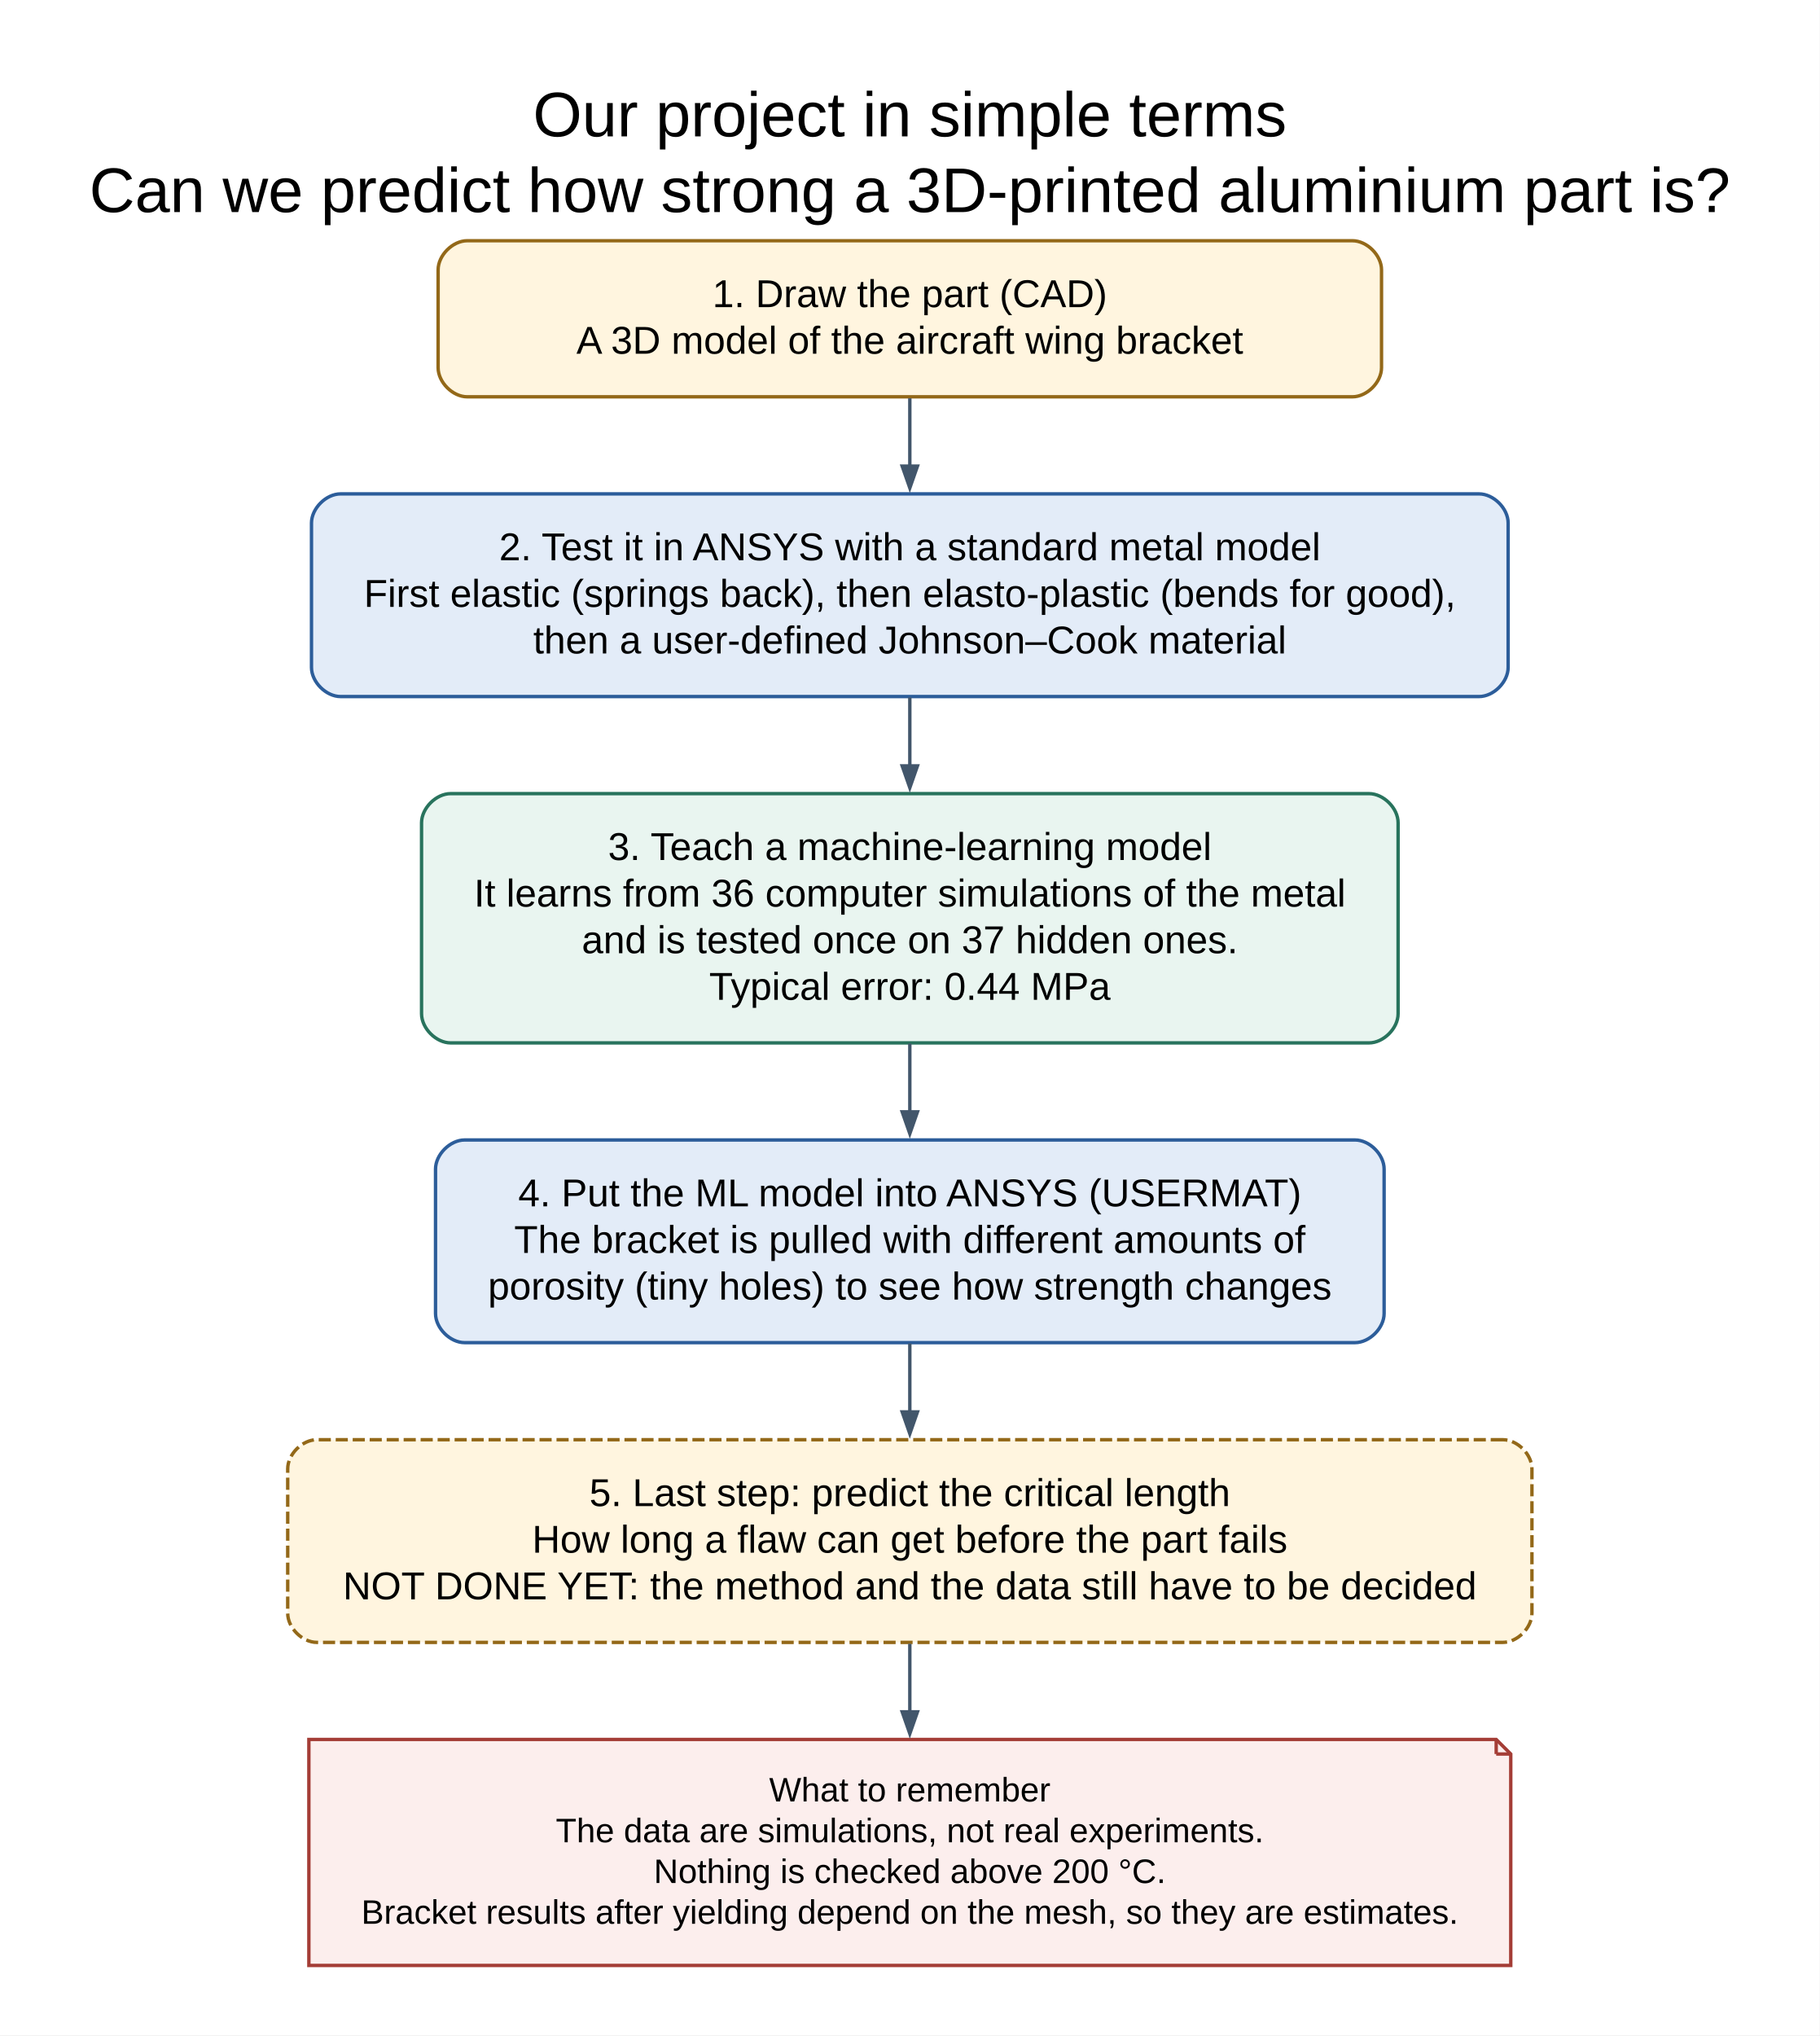
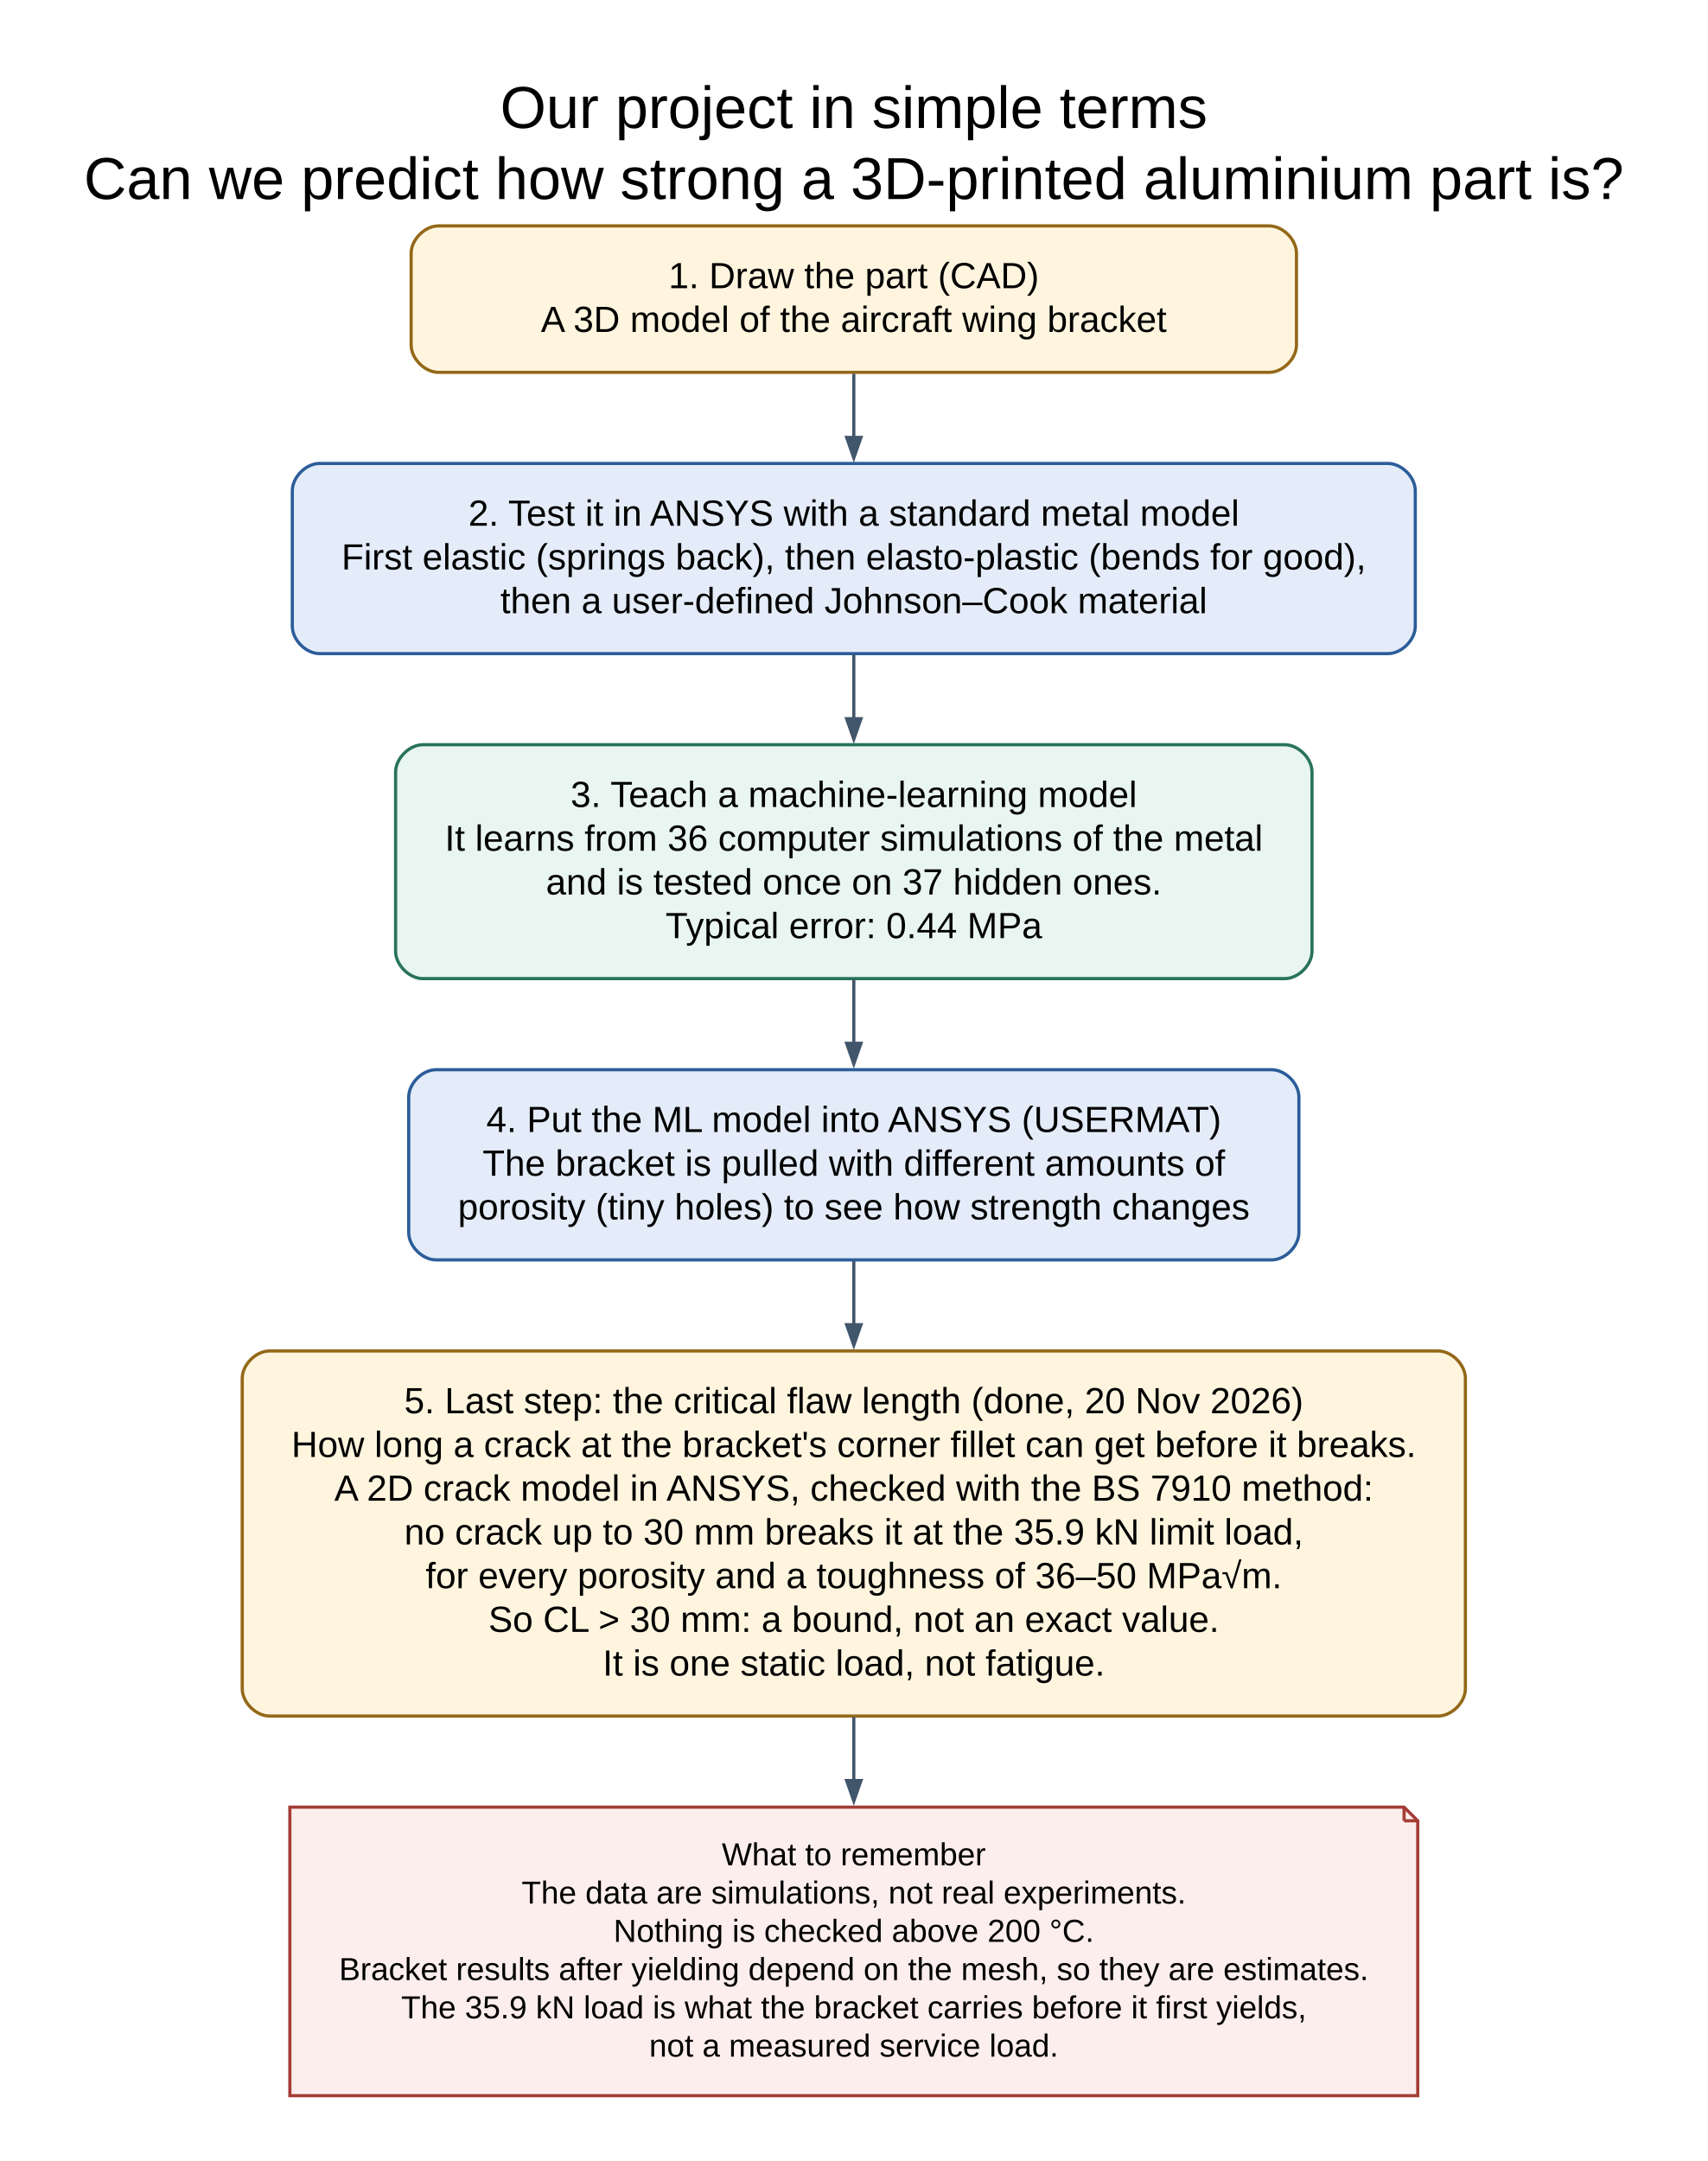
- <svg xmlns="http://www.w3.org/2000/svg" width="750pt" height="839pt" viewBox="0.00 0.00 750.00 839.00">
-   <g id="graph0" class="graph" transform="scale(1 1) rotate(0) translate(28.8 809.92)">
-     <polygon fill="white" stroke="none" points="-28.8,28.8 -28.8,-809.92 721.12,-809.92 721.12,28.8 -28.8,28.8" />
-     <text xml:space="preserve" text-anchor="middle" x="346.16" y="-753.72" font-family="Arial" font-size="26.00">Our project in simple terms</text>
-     <text xml:space="preserve" text-anchor="middle" x="346.16" y="-722.52" font-family="Arial" font-size="26.00">Can we predict how strong a 3D-printed aluminium part is?</text>
+ <svg xmlns="http://www.w3.org/2000/svg" width="750pt" height="949pt" viewBox="0.00 0.00 750.00 949.00">
+   <g id="graph0" class="graph" transform="scale(1 1) rotate(0) translate(28.8 920.32)">
+     <polygon fill="white" stroke="none" points="-28.8,28.8 -28.8,-920.32 721.12,-920.32 721.12,28.8 -28.8,28.8" />
+     <text xml:space="preserve" text-anchor="middle" x="346.16" y="-864.12" font-family="Arial" font-size="26.00">Our project in simple terms</text>
+     <text xml:space="preserve" text-anchor="middle" x="346.16" y="-832.92" font-family="Arial" font-size="26.00">Can we predict how strong a 3D-printed aluminium part is?</text>
    <g id="node1" class="node">
-       <path fill="#fff5df" stroke="#936818" stroke-width="1.4" d="M528.56,-710.72C528.56,-710.72 163.76,-710.72 163.76,-710.72 157.76,-710.72 151.76,-704.72 151.76,-698.72 151.76,-698.72 151.76,-658.4 151.76,-658.4 151.76,-652.4 157.76,-646.4 163.76,-646.4 163.76,-646.4 528.56,-646.4 528.56,-646.4 534.56,-646.4 540.56,-652.4 540.56,-658.4 540.56,-658.4 540.56,-698.72 540.56,-698.72 540.56,-704.72 534.56,-710.72 528.56,-710.72" />
-       <text xml:space="preserve" text-anchor="middle" x="346.16" y="-683.36" font-family="Arial" font-size="16.00">1. Draw the part (CAD)</text>
-       <text xml:space="preserve" text-anchor="middle" x="346.16" y="-664.16" font-family="Arial" font-size="16.00">A 3D model of the aircraft wing bracket</text>
+       <path fill="#fff5df" stroke="#936818" stroke-width="1.4" d="M528.56,-821.12C528.56,-821.12 163.76,-821.12 163.76,-821.12 157.76,-821.12 151.76,-815.12 151.76,-809.12 151.76,-809.12 151.76,-768.8 151.76,-768.8 151.76,-762.8 157.76,-756.8 163.76,-756.8 163.76,-756.8 528.56,-756.8 528.56,-756.8 534.56,-756.8 540.56,-762.8 540.56,-768.8 540.56,-768.8 540.56,-809.12 540.56,-809.12 540.56,-815.12 534.56,-821.12 528.56,-821.12" />
+       <text xml:space="preserve" text-anchor="middle" x="346.16" y="-793.76" font-family="Arial" font-size="16.00">1. Draw the part (CAD)</text>
+       <text xml:space="preserve" text-anchor="middle" x="346.16" y="-774.56" font-family="Arial" font-size="16.00">A 3D model of the aircraft wing bracket</text>
    </g>
    <g id="node2" class="node">
-       <path fill="#e3ecf8" stroke="#2c5d9a" stroke-width="1.4" d="M580.74,-606.4C580.74,-606.4 111.57,-606.4 111.57,-606.4 105.57,-606.4 99.57,-600.4 99.57,-594.4 99.57,-594.4 99.57,-534.88 99.57,-534.88 99.57,-528.88 105.57,-522.88 111.57,-522.88 111.57,-522.88 580.74,-522.88 580.74,-522.88 586.74,-522.88 592.74,-528.88 592.74,-534.88 592.74,-534.88 592.74,-594.4 592.74,-594.4 592.74,-600.4 586.74,-606.4 580.74,-606.4" />
-       <text xml:space="preserve" text-anchor="middle" x="346.16" y="-579.04" font-family="Arial" font-size="16.00">2. Test it in ANSYS with a standard metal model</text>
-       <text xml:space="preserve" text-anchor="middle" x="346.16" y="-559.84" font-family="Arial" font-size="16.00">First elastic (springs back), then elasto-plastic (bends for good),</text>
-       <text xml:space="preserve" text-anchor="middle" x="346.16" y="-540.64" font-family="Arial" font-size="16.00">then a user-defined Johnson–Cook material</text>
+       <path fill="#e3ecf8" stroke="#2c5d9a" stroke-width="1.4" d="M580.74,-716.8C580.74,-716.8 111.57,-716.8 111.57,-716.8 105.57,-716.8 99.57,-710.8 99.57,-704.8 99.57,-704.8 99.57,-645.28 99.57,-645.28 99.57,-639.28 105.57,-633.28 111.57,-633.28 111.57,-633.28 580.74,-633.28 580.74,-633.28 586.74,-633.28 592.74,-639.28 592.74,-645.28 592.74,-645.28 592.74,-704.8 592.74,-704.8 592.74,-710.8 586.74,-716.8 580.74,-716.8" />
+       <text xml:space="preserve" text-anchor="middle" x="346.16" y="-689.44" font-family="Arial" font-size="16.00">2. Test it in ANSYS with a standard metal model</text>
+       <text xml:space="preserve" text-anchor="middle" x="346.16" y="-670.24" font-family="Arial" font-size="16.00">First elastic (springs back), then elasto-plastic (bends for good),</text>
+       <text xml:space="preserve" text-anchor="middle" x="346.16" y="-651.04" font-family="Arial" font-size="16.00">then a user-defined Johnson–Cook material</text>
    </g>
    <g id="edge1" class="edge">
-       <path fill="none" stroke="#42566b" stroke-width="1.4" d="M346.16,-645.79C346.16,-637.06 346.16,-627.35 346.16,-617.79" />
-       <polygon fill="#42566b" stroke="#42566b" stroke-width="1.4" points="349.31,-617.83 346.16,-608.83 343.01,-617.83 349.31,-617.83" />
+       <path fill="none" stroke="#42566b" stroke-width="1.4" d="M346.16,-756.19C346.16,-747.46 346.16,-737.75 346.16,-728.19" />
+       <polygon fill="#42566b" stroke="#42566b" stroke-width="1.4" points="349.31,-728.23 346.16,-719.23 343.01,-728.23 349.31,-728.23" />
    </g>
    <g id="node3" class="node">
-       <path fill="#e9f5f0" stroke="#28735d" stroke-width="1.4" d="M535.39,-482.88C535.39,-482.88 156.93,-482.88 156.93,-482.88 150.93,-482.88 144.93,-476.88 144.93,-470.88 144.93,-470.88 144.93,-392.16 144.93,-392.16 144.93,-386.16 150.93,-380.16 156.93,-380.16 156.93,-380.16 535.39,-380.16 535.39,-380.16 541.39,-380.16 547.39,-386.16 547.39,-392.16 547.39,-392.16 547.39,-470.88 547.39,-470.88 547.39,-476.88 541.39,-482.88 535.39,-482.88" />
-       <text xml:space="preserve" text-anchor="middle" x="346.16" y="-455.52" font-family="Arial" font-size="16.00">3. Teach a machine-learning model</text>
-       <text xml:space="preserve" text-anchor="middle" x="346.16" y="-436.32" font-family="Arial" font-size="16.00">It learns from 36 computer simulations of the metal</text>
-       <text xml:space="preserve" text-anchor="middle" x="346.16" y="-417.12" font-family="Arial" font-size="16.00">and is tested once on 37 hidden ones.</text>
-       <text xml:space="preserve" text-anchor="middle" x="346.16" y="-397.92" font-family="Arial" font-size="16.00">Typical error: 0.44 MPa</text>
+       <path fill="#e9f5f0" stroke="#28735d" stroke-width="1.4" d="M535.39,-593.28C535.39,-593.28 156.93,-593.28 156.93,-593.28 150.93,-593.28 144.93,-587.28 144.93,-581.28 144.93,-581.28 144.93,-502.56 144.93,-502.56 144.93,-496.56 150.93,-490.56 156.93,-490.56 156.93,-490.56 535.39,-490.56 535.39,-490.56 541.39,-490.56 547.39,-496.56 547.39,-502.56 547.39,-502.56 547.39,-581.28 547.39,-581.28 547.39,-587.28 541.39,-593.28 535.39,-593.28" />
+       <text xml:space="preserve" text-anchor="middle" x="346.16" y="-565.92" font-family="Arial" font-size="16.00">3. Teach a machine-learning model</text>
+       <text xml:space="preserve" text-anchor="middle" x="346.16" y="-546.72" font-family="Arial" font-size="16.00">It learns from 36 computer simulations of the metal</text>
+       <text xml:space="preserve" text-anchor="middle" x="346.16" y="-527.52" font-family="Arial" font-size="16.00">and is tested once on 37 hidden ones.</text>
+       <text xml:space="preserve" text-anchor="middle" x="346.16" y="-508.32" font-family="Arial" font-size="16.00">Typical error: 0.44 MPa</text>
    </g>
    <g id="edge2" class="edge">
-       <path fill="none" stroke="#42566b" stroke-width="1.4" d="M346.16,-522.51C346.16,-513.45 346.16,-503.67 346.16,-494" />
-       <polygon fill="#42566b" stroke="#42566b" stroke-width="1.4" points="349.31,-494.31 346.16,-485.31 343.01,-494.31 349.31,-494.31" />
+       <path fill="none" stroke="#42566b" stroke-width="1.4" d="M346.16,-632.91C346.16,-623.85 346.16,-614.07 346.16,-604.4" />
+       <polygon fill="#42566b" stroke="#42566b" stroke-width="1.4" points="349.31,-604.71 346.16,-595.71 343.01,-604.71 349.31,-604.71" />
    </g>
    <g id="node4" class="node">
-       <path fill="#e3ecf8" stroke="#2c5d9a" stroke-width="1.4" d="M529.63,-340.16C529.63,-340.16 162.69,-340.16 162.69,-340.16 156.69,-340.16 150.69,-334.16 150.69,-328.16 150.69,-328.16 150.69,-268.64 150.69,-268.64 150.69,-262.64 156.69,-256.64 162.69,-256.64 162.69,-256.64 529.63,-256.64 529.63,-256.64 535.63,-256.64 541.63,-262.64 541.63,-268.64 541.63,-268.64 541.63,-328.16 541.63,-328.16 541.63,-334.16 535.63,-340.16 529.63,-340.16" />
-       <text xml:space="preserve" text-anchor="middle" x="346.16" y="-312.8" font-family="Arial" font-size="16.00">4. Put the ML model into ANSYS (USERMAT)</text>
-       <text xml:space="preserve" text-anchor="middle" x="346.16" y="-293.6" font-family="Arial" font-size="16.00">The bracket is pulled with different amounts of</text>
-       <text xml:space="preserve" text-anchor="middle" x="346.16" y="-274.4" font-family="Arial" font-size="16.00">porosity (tiny holes) to see how strength changes</text>
+       <path fill="#e3ecf8" stroke="#2c5d9a" stroke-width="1.4" d="M529.63,-450.56C529.63,-450.56 162.69,-450.56 162.69,-450.56 156.69,-450.56 150.69,-444.56 150.69,-438.56 150.69,-438.56 150.69,-379.04 150.69,-379.04 150.69,-373.04 156.69,-367.04 162.69,-367.04 162.69,-367.04 529.63,-367.04 529.63,-367.04 535.63,-367.04 541.63,-373.04 541.63,-379.04 541.63,-379.04 541.63,-438.56 541.63,-438.56 541.63,-444.56 535.63,-450.56 529.63,-450.56" />
+       <text xml:space="preserve" text-anchor="middle" x="346.16" y="-423.2" font-family="Arial" font-size="16.00">4. Put the ML model into ANSYS (USERMAT)</text>
+       <text xml:space="preserve" text-anchor="middle" x="346.16" y="-404" font-family="Arial" font-size="16.00">The bracket is pulled with different amounts of</text>
+       <text xml:space="preserve" text-anchor="middle" x="346.16" y="-384.8" font-family="Arial" font-size="16.00">porosity (tiny holes) to see how strength changes</text>
    </g>
    <g id="edge3" class="edge">
-       <path fill="none" stroke="#42566b" stroke-width="1.4" d="M346.16,-379.83C346.16,-370.6 346.16,-360.97 346.16,-351.7" />
-       <polygon fill="#42566b" stroke="#42566b" stroke-width="1.4" points="349.31,-351.75 346.16,-342.75 343.01,-351.75 349.31,-351.75" />
+       <path fill="none" stroke="#42566b" stroke-width="1.4" d="M346.16,-490.23C346.16,-481 346.16,-471.37 346.16,-462.1" />
+       <polygon fill="#42566b" stroke="#42566b" stroke-width="1.4" points="349.31,-462.15 346.16,-453.15 343.01,-462.15 349.31,-462.15" />
    </g>
    <g id="node5" class="node">
-       <path fill="#fff5df" stroke="#936818" stroke-width="1.4" stroke-dasharray="5,2" d="M590.55,-216.64C590.55,-216.64 101.77,-216.64 101.77,-216.64 95.77,-216.64 89.77,-210.64 89.77,-204.64 89.77,-204.64 89.77,-145.12 89.77,-145.12 89.77,-139.12 95.77,-133.12 101.77,-133.12 101.77,-133.12 590.55,-133.12 590.55,-133.12 596.55,-133.12 602.55,-139.12 602.55,-145.12 602.55,-145.12 602.55,-204.64 602.55,-204.64 602.55,-210.64 596.55,-216.64 590.55,-216.64" />
-       <text xml:space="preserve" text-anchor="middle" x="346.16" y="-189.28" font-family="Arial" font-size="16.00">5. Last step: predict the critical length</text>
-       <text xml:space="preserve" text-anchor="middle" x="346.16" y="-170.08" font-family="Arial" font-size="16.00">How long a flaw can get before the part fails</text>
-       <text xml:space="preserve" text-anchor="middle" x="346.16" y="-150.88" font-family="Arial" font-size="16.00">NOT DONE YET: the method and the data still have to be decided</text>
+       <path fill="#fff5df" stroke="#936818" stroke-width="1.4" d="M602.74,-327.04C602.74,-327.04 89.58,-327.04 89.58,-327.04 83.58,-327.04 77.58,-321.04 77.58,-315.04 77.58,-315.04 77.58,-178.72 77.58,-178.72 77.58,-172.72 83.58,-166.72 89.58,-166.72 89.58,-166.72 602.74,-166.72 602.74,-166.72 608.74,-166.72 614.74,-172.72 614.74,-178.72 614.74,-178.72 614.74,-315.04 614.74,-315.04 614.74,-321.04 608.74,-327.04 602.74,-327.04" />
+       <text xml:space="preserve" text-anchor="middle" x="346.16" y="-299.68" font-family="Arial" font-size="16.00">5. Last step: the critical flaw length (done, 20 Nov 2026)</text>
+       <text xml:space="preserve" text-anchor="middle" x="346.16" y="-280.48" font-family="Arial" font-size="16.00">How long a crack at the bracket's corner fillet can get before it breaks.</text>
+       <text xml:space="preserve" text-anchor="middle" x="346.16" y="-261.28" font-family="Arial" font-size="16.00">A 2D crack model in ANSYS, checked with the BS 7910 method:</text>
+       <text xml:space="preserve" text-anchor="middle" x="346.16" y="-242.08" font-family="Arial" font-size="16.00">no crack up to 30 mm breaks it at the 35.9 kN limit load,</text>
+       <text xml:space="preserve" text-anchor="middle" x="346.16" y="-222.88" font-family="Arial" font-size="16.00">for every porosity and a toughness of 36–50 MPa√m.</text>
+       <text xml:space="preserve" text-anchor="middle" x="346.16" y="-203.68" font-family="Arial" font-size="16.00">So CL &gt; 30 mm: a bound, not an exact value.</text>
+       <text xml:space="preserve" text-anchor="middle" x="346.16" y="-184.48" font-family="Arial" font-size="16.00">It is one static load, not fatigue.</text>
    </g>
    <g id="edge4" class="edge">
-       <path fill="none" stroke="#42566b" stroke-width="1.4" d="M346.16,-256.26C346.16,-247.15 346.16,-237.39 346.16,-227.91" />
-       <polygon fill="#42566b" stroke="#42566b" stroke-width="1.4" points="349.31,-228.1 346.16,-219.1 343.01,-228.1 349.31,-228.1" />
+       <path fill="none" stroke="#42566b" stroke-width="1.4" d="M346.16,-366.62C346.16,-357.88 346.16,-348.32 346.16,-338.54" />
+       <polygon fill="#42566b" stroke="#42566b" stroke-width="1.4" points="349.31,-338.57 346.16,-329.57 343.01,-338.57 349.31,-338.57" />
    </g>
    <g id="node6" class="node">
-       <polygon fill="#fceeed" stroke="#a43d36" stroke-width="1.4" points="587.82,-93.12 98.49,-93.12 98.49,0 593.82,0 593.82,-87.12 587.82,-93.12" />
-       <polyline fill="none" stroke="#a43d36" stroke-width="1.4" points="587.82,-93.12 587.82,-87.12" />
-       <polyline fill="none" stroke="#a43d36" stroke-width="1.4" points="593.82,-87.12 587.82,-87.12" />
-       <text xml:space="preserve" text-anchor="middle" x="346.16" y="-67.56" font-family="Arial" font-size="14.00">What to remember</text>
-       <text xml:space="preserve" text-anchor="middle" x="346.16" y="-50.76" font-family="Arial" font-size="14.00">The data are simulations, not real experiments.</text>
-       <text xml:space="preserve" text-anchor="middle" x="346.16" y="-33.96" font-family="Arial" font-size="14.00">Nothing is checked above 200 °C.</text>
-       <text xml:space="preserve" text-anchor="middle" x="346.16" y="-17.16" font-family="Arial" font-size="14.00">Bracket results after yielding depend on the mesh, so they are estimates.</text>
+       <polygon fill="#fceeed" stroke="#a43d36" stroke-width="1.4" points="587.82,-126.72 98.49,-126.72 98.49,0 593.82,0 593.82,-120.72 587.82,-126.72" />
+       <polyline fill="none" stroke="#a43d36" stroke-width="1.4" points="587.82,-126.72 587.82,-120.72" />
+       <polyline fill="none" stroke="#a43d36" stroke-width="1.4" points="593.82,-120.72 587.82,-120.72" />
+       <text xml:space="preserve" text-anchor="middle" x="346.16" y="-101.16" font-family="Arial" font-size="14.00">What to remember</text>
+       <text xml:space="preserve" text-anchor="middle" x="346.16" y="-84.36" font-family="Arial" font-size="14.00">The data are simulations, not real experiments.</text>
+       <text xml:space="preserve" text-anchor="middle" x="346.16" y="-67.56" font-family="Arial" font-size="14.00">Nothing is checked above 200 °C.</text>
+       <text xml:space="preserve" text-anchor="middle" x="346.16" y="-50.76" font-family="Arial" font-size="14.00">Bracket results after yielding depend on the mesh, so they are estimates.</text>
+       <text xml:space="preserve" text-anchor="middle" x="346.16" y="-33.96" font-family="Arial" font-size="14.00">The 35.9 kN load is what the bracket carries before it first yields,</text>
+       <text xml:space="preserve" text-anchor="middle" x="346.16" y="-17.16" font-family="Arial" font-size="14.00">not a measured service load.</text>
    </g>
    <g id="edge5" class="edge">
-       <path fill="none" stroke="#42566b" stroke-width="1.4" d="M346.16,-132.52C346.16,-123.52 346.16,-113.85 346.16,-104.37" />
-       <polygon fill="#42566b" stroke="#42566b" stroke-width="1.4" points="349.31,-104.5 346.16,-95.5 343.01,-104.5 349.31,-104.5" />
+       <path fill="none" stroke="#42566b" stroke-width="1.4" d="M346.16,-166.26C346.16,-156.98 346.16,-147.55 346.16,-138.35" />
+       <polygon fill="#42566b" stroke="#42566b" stroke-width="1.4" points="349.31,-138.4 346.16,-129.4 343.01,-138.4 349.31,-138.4" />
    </g>
  </g>
</svg>
